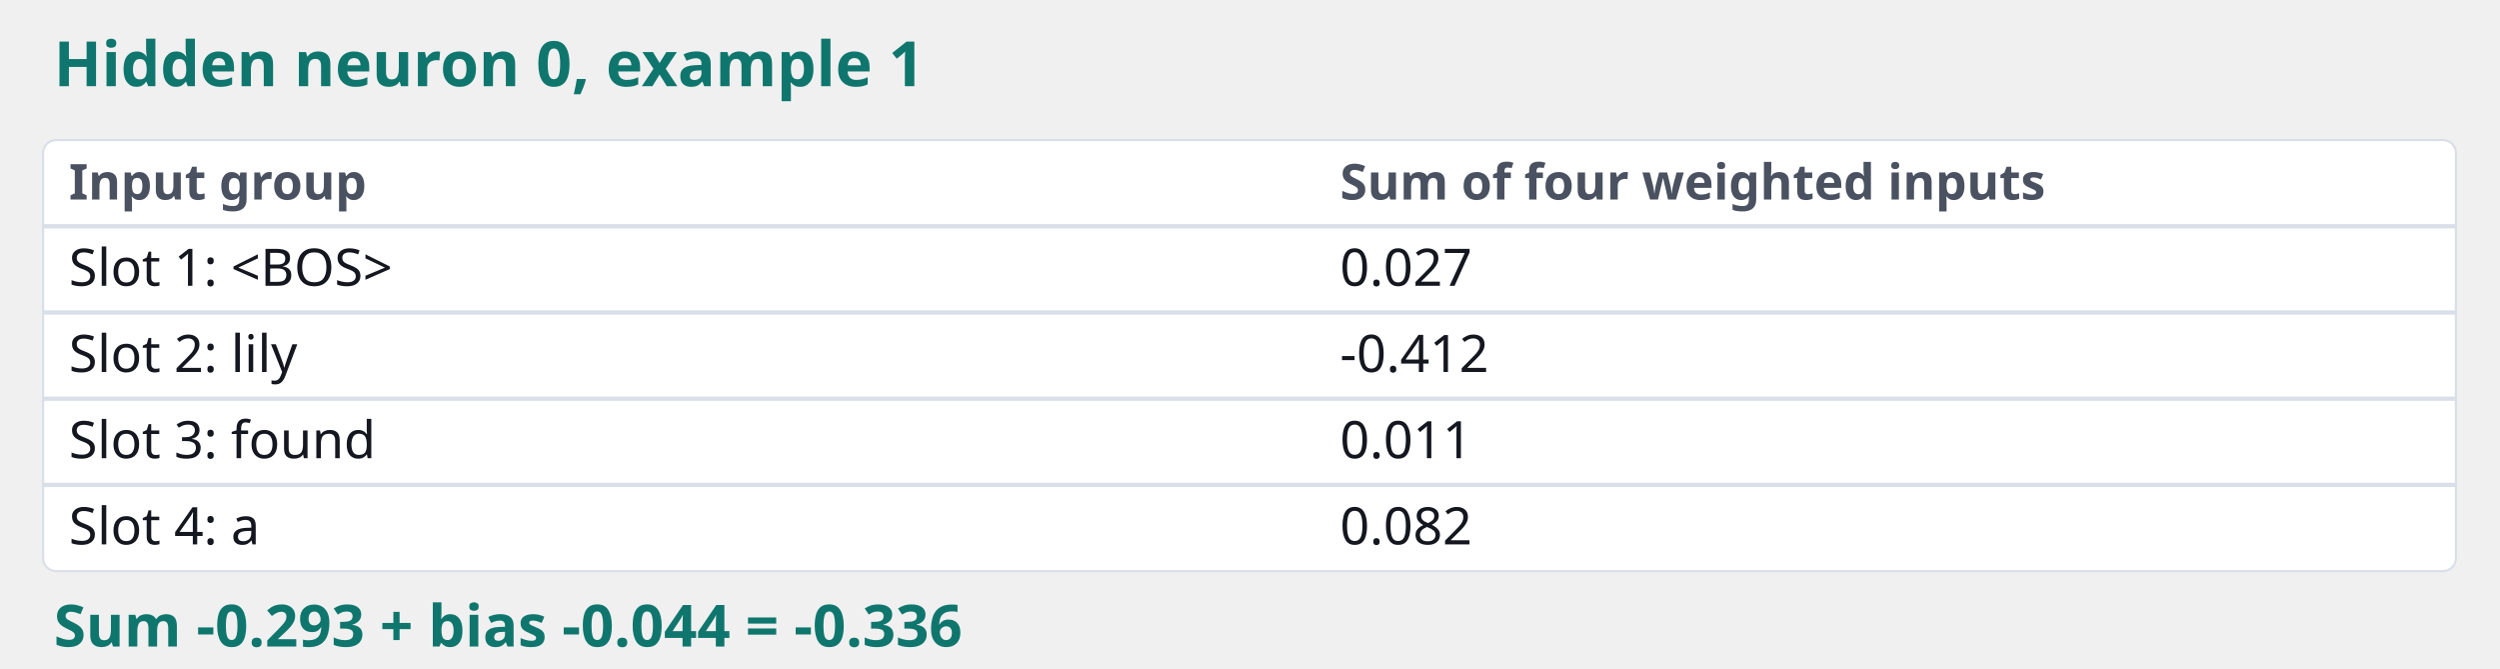
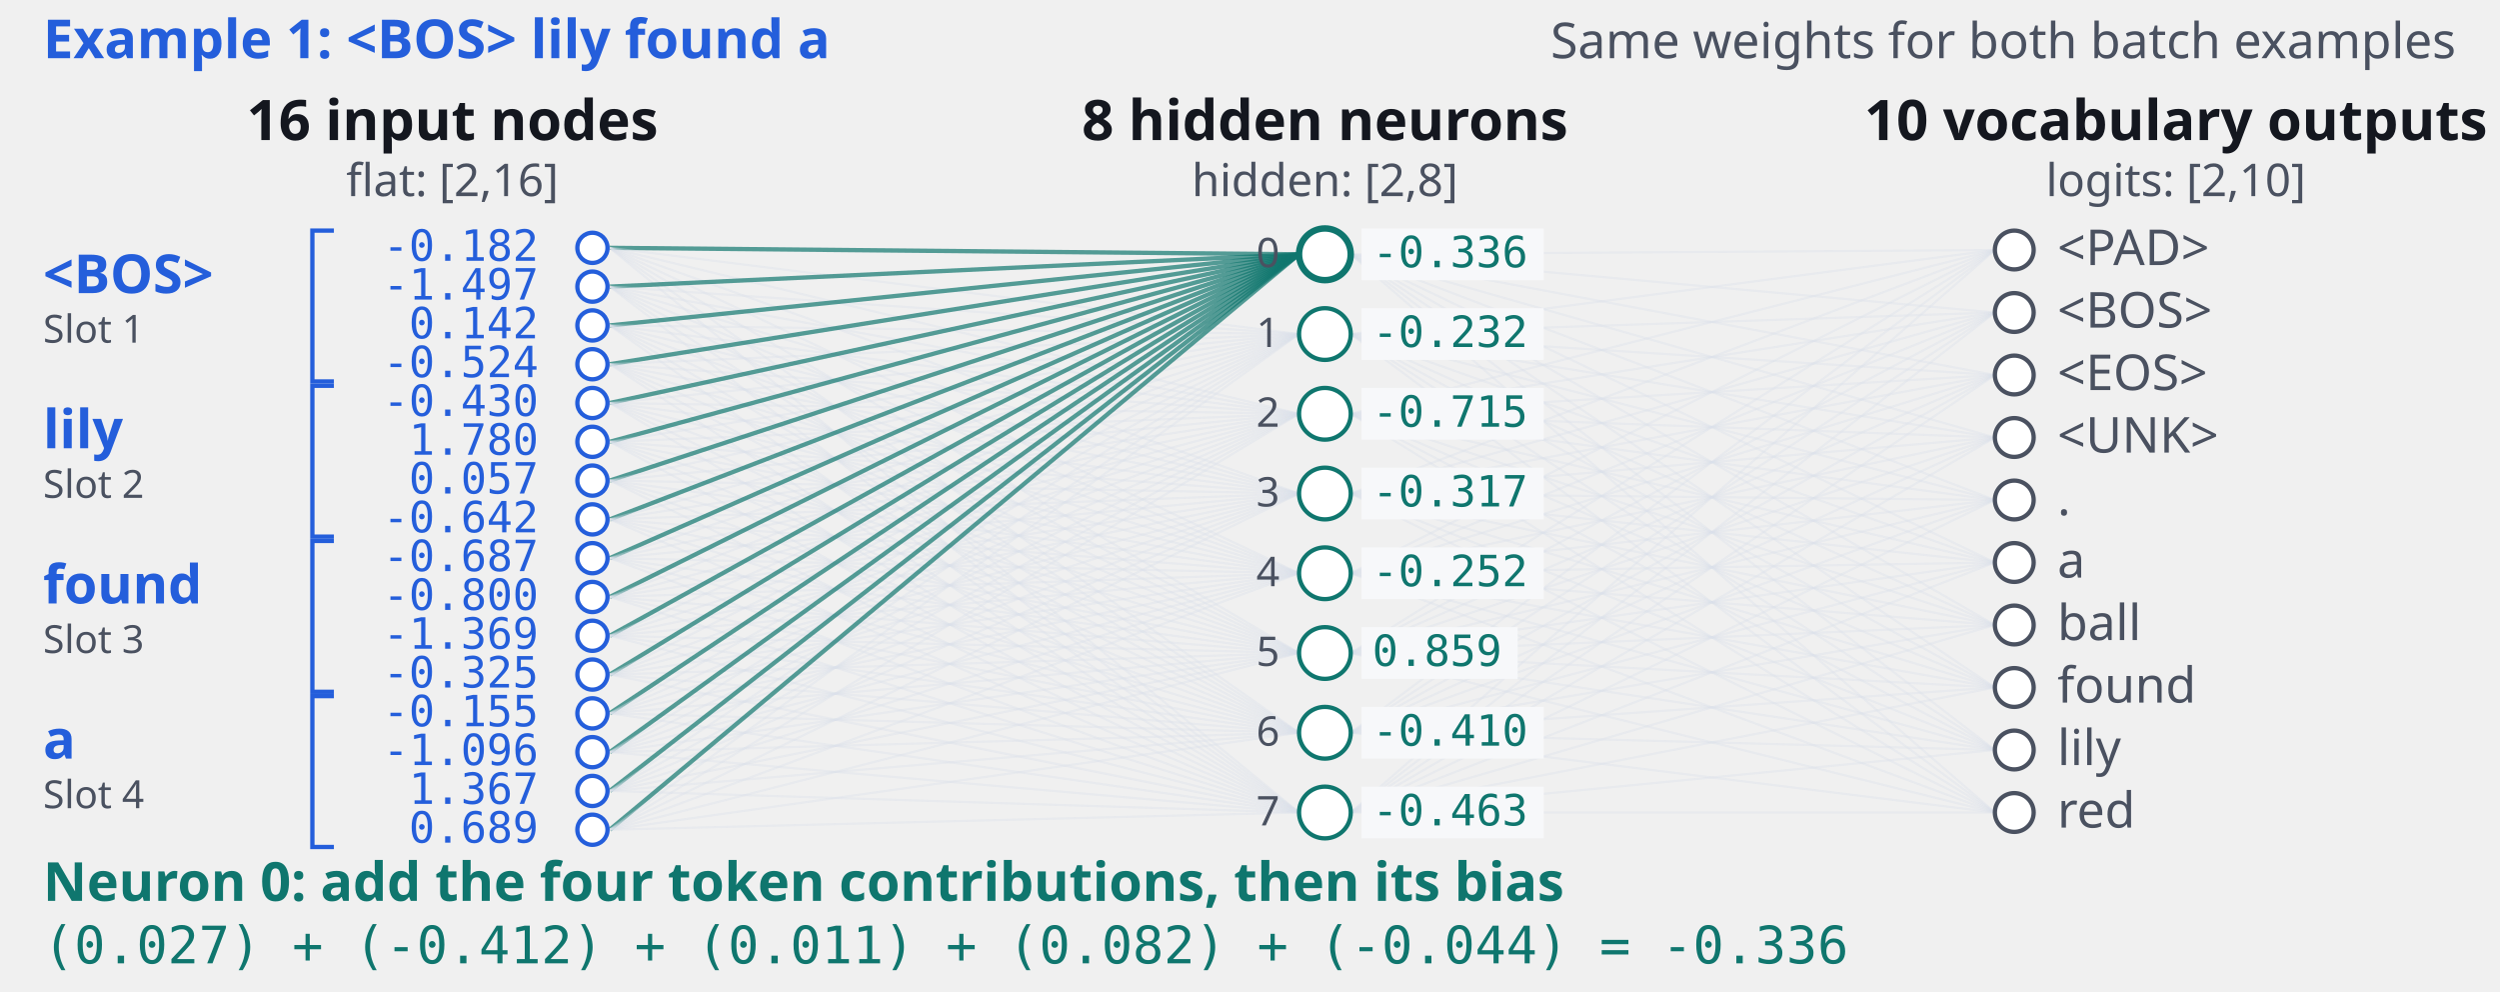
- <svg xmlns="http://www.w3.org/2000/svg" viewBox="0 0 1160 310" role="img" aria-label="One hidden neuron combines all sixteen inputs" style="font-family:Avenir Next,Segoe UI,sans-serif;background:#F7F8FA">
-   <text x="25" y="40" fill="#0F766E" font-size="29" font-weight="600" text-anchor="start">Hidden neuron 0, example 1</text>
-   <rect x="20" y="65" width="1120" height="200" rx="6" fill="#fff" stroke="#D9DFE9" />
-   <text x="32" y="92.6" fill="#4A5160" font-size="23" font-weight="600" text-anchor="start">Input group</text>
-   <text x="622" y="92.6" fill="#4A5160" font-size="23" font-weight="600" text-anchor="start">Sum of four weighted inputs</text>
-   <path d="M20 105 L1140 105" fill="none" stroke="#D9DFE9" stroke-width="2" />
-   <text x="32" y="132.6" fill="#14171F" font-size="24" font-weight="500" text-anchor="start">Slot 1: &lt;BOS&gt;</text>
-   <text x="622" y="132.6" fill="#14171F" font-size="24" font-weight="500" text-anchor="start">0.027</text>
-   <path d="M20 145 L1140 145" fill="none" stroke="#D9DFE9" stroke-width="2" />
-   <text x="32" y="172.6" fill="#14171F" font-size="24" font-weight="500" text-anchor="start">Slot 2: lily</text>
-   <text x="622" y="172.6" fill="#14171F" font-size="24" font-weight="500" text-anchor="start">-0.412</text>
-   <path d="M20 185 L1140 185" fill="none" stroke="#D9DFE9" stroke-width="2" />
-   <text x="32" y="212.6" fill="#14171F" font-size="24" font-weight="500" text-anchor="start">Slot 3: found</text>
-   <text x="622" y="212.6" fill="#14171F" font-size="24" font-weight="500" text-anchor="start">0.011</text>
-   <path d="M20 225 L1140 225" fill="none" stroke="#D9DFE9" stroke-width="2" />
-   <text x="32" y="252.6" fill="#14171F" font-size="24" font-weight="500" text-anchor="start">Slot 4: a</text>
-   <text x="622" y="252.6" fill="#14171F" font-size="24" font-weight="500" text-anchor="start">0.082</text>
-   <text x="25" y="300" fill="#0F766E" font-size="27" font-weight="600" text-anchor="start">Sum -0.293 + bias -0.044 = -0.336</text>
+ <svg xmlns="http://www.w3.org/2000/svg" viewBox="0 0 1160 460" role="img" data-mlp-network="hidden-affine" data-example="1" aria-label="One hidden neuron combines all sixteen inputs" style="font-family:Avenir Next,Segoe UI,sans-serif;background:#F7F8FA">
+   <text x="20" y="27" fill="#245EDB" font-size="25" font-weight="600" text-anchor="start">Example 1: &lt;BOS&gt; lily found a</text>
+   <text x="1140" y="27" fill="#4A5160" font-size="23" font-weight="500" text-anchor="end">Same weights for both batch examples</text>
+   <text x="210" y="65" fill="#14171F" font-size="26" font-weight="600" text-anchor="middle">16 input nodes</text>
+   <text x="210" y="91" fill="#4A5160" font-size="21" font-weight="500" text-anchor="middle">flat: [2,16]</text>
+   <text x="615" y="65" fill="#14171F" font-size="26" font-weight="600" text-anchor="middle">8 hidden neurons</text>
+   <text x="615" y="91" fill="#4A5160" font-size="21" font-weight="500" text-anchor="middle">hidden: [2,8]</text>
+   <text x="1010" y="65" fill="#14171F" font-size="26" font-weight="600" text-anchor="middle">10 vocabulary outputs</text>
+   <text x="1010" y="91" fill="#4A5160" font-size="21" font-weight="500" text-anchor="middle">logits: [2,10]</text>
+   <line class="network-edge" data-matrix="W1" data-input="0" data-hidden="0" x1="283" y1="115" x2="603" y2="118" stroke="#0F766E" stroke-width="2" opacity="0.7" />
+   <line class="network-edge" data-matrix="W1" data-input="0" data-hidden="1" x1="283" y1="115" x2="603" y2="155" stroke="#D9DFE9" stroke-width="1" opacity="0.38" />
+   <line class="network-edge" data-matrix="W1" data-input="0" data-hidden="2" x1="283" y1="115" x2="603" y2="192" stroke="#D9DFE9" stroke-width="1" opacity="0.38" />
+   <line class="network-edge" data-matrix="W1" data-input="0" data-hidden="3" x1="283" y1="115" x2="603" y2="229" stroke="#D9DFE9" stroke-width="1" opacity="0.38" />
+   <line class="network-edge" data-matrix="W1" data-input="0" data-hidden="4" x1="283" y1="115" x2="603" y2="266" stroke="#D9DFE9" stroke-width="1" opacity="0.38" />
+   <line class="network-edge" data-matrix="W1" data-input="0" data-hidden="5" x1="283" y1="115" x2="603" y2="303" stroke="#D9DFE9" stroke-width="1" opacity="0.38" />
+   <line class="network-edge" data-matrix="W1" data-input="0" data-hidden="6" x1="283" y1="115" x2="603" y2="340" stroke="#D9DFE9" stroke-width="1" opacity="0.38" />
+   <line class="network-edge" data-matrix="W1" data-input="0" data-hidden="7" x1="283" y1="115" x2="603" y2="377" stroke="#D9DFE9" stroke-width="1" opacity="0.38" />
+   <line class="network-edge" data-matrix="W1" data-input="1" data-hidden="0" x1="283" y1="133" x2="603" y2="118" stroke="#0F766E" stroke-width="2" opacity="0.7" />
+   <line class="network-edge" data-matrix="W1" data-input="1" data-hidden="1" x1="283" y1="133" x2="603" y2="155" stroke="#D9DFE9" stroke-width="1" opacity="0.38" />
+   <line class="network-edge" data-matrix="W1" data-input="1" data-hidden="2" x1="283" y1="133" x2="603" y2="192" stroke="#D9DFE9" stroke-width="1" opacity="0.38" />
+   <line class="network-edge" data-matrix="W1" data-input="1" data-hidden="3" x1="283" y1="133" x2="603" y2="229" stroke="#D9DFE9" stroke-width="1" opacity="0.38" />
+   <line class="network-edge" data-matrix="W1" data-input="1" data-hidden="4" x1="283" y1="133" x2="603" y2="266" stroke="#D9DFE9" stroke-width="1" opacity="0.38" />
+   <line class="network-edge" data-matrix="W1" data-input="1" data-hidden="5" x1="283" y1="133" x2="603" y2="303" stroke="#D9DFE9" stroke-width="1" opacity="0.38" />
+   <line class="network-edge" data-matrix="W1" data-input="1" data-hidden="6" x1="283" y1="133" x2="603" y2="340" stroke="#D9DFE9" stroke-width="1" opacity="0.38" />
+   <line class="network-edge" data-matrix="W1" data-input="1" data-hidden="7" x1="283" y1="133" x2="603" y2="377" stroke="#D9DFE9" stroke-width="1" opacity="0.38" />
+   <line class="network-edge" data-matrix="W1" data-input="2" data-hidden="0" x1="283" y1="151" x2="603" y2="118" stroke="#0F766E" stroke-width="2" opacity="0.7" />
+   <line class="network-edge" data-matrix="W1" data-input="2" data-hidden="1" x1="283" y1="151" x2="603" y2="155" stroke="#D9DFE9" stroke-width="1" opacity="0.38" />
+   <line class="network-edge" data-matrix="W1" data-input="2" data-hidden="2" x1="283" y1="151" x2="603" y2="192" stroke="#D9DFE9" stroke-width="1" opacity="0.38" />
+   <line class="network-edge" data-matrix="W1" data-input="2" data-hidden="3" x1="283" y1="151" x2="603" y2="229" stroke="#D9DFE9" stroke-width="1" opacity="0.38" />
+   <line class="network-edge" data-matrix="W1" data-input="2" data-hidden="4" x1="283" y1="151" x2="603" y2="266" stroke="#D9DFE9" stroke-width="1" opacity="0.38" />
+   <line class="network-edge" data-matrix="W1" data-input="2" data-hidden="5" x1="283" y1="151" x2="603" y2="303" stroke="#D9DFE9" stroke-width="1" opacity="0.38" />
+   <line class="network-edge" data-matrix="W1" data-input="2" data-hidden="6" x1="283" y1="151" x2="603" y2="340" stroke="#D9DFE9" stroke-width="1" opacity="0.38" />
+   <line class="network-edge" data-matrix="W1" data-input="2" data-hidden="7" x1="283" y1="151" x2="603" y2="377" stroke="#D9DFE9" stroke-width="1" opacity="0.38" />
+   <line class="network-edge" data-matrix="W1" data-input="3" data-hidden="0" x1="283" y1="169" x2="603" y2="118" stroke="#0F766E" stroke-width="2" opacity="0.7" />
+   <line class="network-edge" data-matrix="W1" data-input="3" data-hidden="1" x1="283" y1="169" x2="603" y2="155" stroke="#D9DFE9" stroke-width="1" opacity="0.38" />
+   <line class="network-edge" data-matrix="W1" data-input="3" data-hidden="2" x1="283" y1="169" x2="603" y2="192" stroke="#D9DFE9" stroke-width="1" opacity="0.38" />
+   <line class="network-edge" data-matrix="W1" data-input="3" data-hidden="3" x1="283" y1="169" x2="603" y2="229" stroke="#D9DFE9" stroke-width="1" opacity="0.38" />
+   <line class="network-edge" data-matrix="W1" data-input="3" data-hidden="4" x1="283" y1="169" x2="603" y2="266" stroke="#D9DFE9" stroke-width="1" opacity="0.38" />
+   <line class="network-edge" data-matrix="W1" data-input="3" data-hidden="5" x1="283" y1="169" x2="603" y2="303" stroke="#D9DFE9" stroke-width="1" opacity="0.38" />
+   <line class="network-edge" data-matrix="W1" data-input="3" data-hidden="6" x1="283" y1="169" x2="603" y2="340" stroke="#D9DFE9" stroke-width="1" opacity="0.38" />
+   <line class="network-edge" data-matrix="W1" data-input="3" data-hidden="7" x1="283" y1="169" x2="603" y2="377" stroke="#D9DFE9" stroke-width="1" opacity="0.38" />
+   <line class="network-edge" data-matrix="W1" data-input="4" data-hidden="0" x1="283" y1="187" x2="603" y2="118" stroke="#0F766E" stroke-width="2" opacity="0.7" />
+   <line class="network-edge" data-matrix="W1" data-input="4" data-hidden="1" x1="283" y1="187" x2="603" y2="155" stroke="#D9DFE9" stroke-width="1" opacity="0.38" />
+   <line class="network-edge" data-matrix="W1" data-input="4" data-hidden="2" x1="283" y1="187" x2="603" y2="192" stroke="#D9DFE9" stroke-width="1" opacity="0.38" />
+   <line class="network-edge" data-matrix="W1" data-input="4" data-hidden="3" x1="283" y1="187" x2="603" y2="229" stroke="#D9DFE9" stroke-width="1" opacity="0.38" />
+   <line class="network-edge" data-matrix="W1" data-input="4" data-hidden="4" x1="283" y1="187" x2="603" y2="266" stroke="#D9DFE9" stroke-width="1" opacity="0.38" />
+   <line class="network-edge" data-matrix="W1" data-input="4" data-hidden="5" x1="283" y1="187" x2="603" y2="303" stroke="#D9DFE9" stroke-width="1" opacity="0.38" />
+   <line class="network-edge" data-matrix="W1" data-input="4" data-hidden="6" x1="283" y1="187" x2="603" y2="340" stroke="#D9DFE9" stroke-width="1" opacity="0.38" />
+   <line class="network-edge" data-matrix="W1" data-input="4" data-hidden="7" x1="283" y1="187" x2="603" y2="377" stroke="#D9DFE9" stroke-width="1" opacity="0.38" />
+   <line class="network-edge" data-matrix="W1" data-input="5" data-hidden="0" x1="283" y1="205" x2="603" y2="118" stroke="#0F766E" stroke-width="2" opacity="0.7" />
+   <line class="network-edge" data-matrix="W1" data-input="5" data-hidden="1" x1="283" y1="205" x2="603" y2="155" stroke="#D9DFE9" stroke-width="1" opacity="0.38" />
+   <line class="network-edge" data-matrix="W1" data-input="5" data-hidden="2" x1="283" y1="205" x2="603" y2="192" stroke="#D9DFE9" stroke-width="1" opacity="0.38" />
+   <line class="network-edge" data-matrix="W1" data-input="5" data-hidden="3" x1="283" y1="205" x2="603" y2="229" stroke="#D9DFE9" stroke-width="1" opacity="0.38" />
+   <line class="network-edge" data-matrix="W1" data-input="5" data-hidden="4" x1="283" y1="205" x2="603" y2="266" stroke="#D9DFE9" stroke-width="1" opacity="0.38" />
+   <line class="network-edge" data-matrix="W1" data-input="5" data-hidden="5" x1="283" y1="205" x2="603" y2="303" stroke="#D9DFE9" stroke-width="1" opacity="0.38" />
+   <line class="network-edge" data-matrix="W1" data-input="5" data-hidden="6" x1="283" y1="205" x2="603" y2="340" stroke="#D9DFE9" stroke-width="1" opacity="0.38" />
+   <line class="network-edge" data-matrix="W1" data-input="5" data-hidden="7" x1="283" y1="205" x2="603" y2="377" stroke="#D9DFE9" stroke-width="1" opacity="0.38" />
+   <line class="network-edge" data-matrix="W1" data-input="6" data-hidden="0" x1="283" y1="223" x2="603" y2="118" stroke="#0F766E" stroke-width="2" opacity="0.7" />
+   <line class="network-edge" data-matrix="W1" data-input="6" data-hidden="1" x1="283" y1="223" x2="603" y2="155" stroke="#D9DFE9" stroke-width="1" opacity="0.38" />
+   <line class="network-edge" data-matrix="W1" data-input="6" data-hidden="2" x1="283" y1="223" x2="603" y2="192" stroke="#D9DFE9" stroke-width="1" opacity="0.38" />
+   <line class="network-edge" data-matrix="W1" data-input="6" data-hidden="3" x1="283" y1="223" x2="603" y2="229" stroke="#D9DFE9" stroke-width="1" opacity="0.38" />
+   <line class="network-edge" data-matrix="W1" data-input="6" data-hidden="4" x1="283" y1="223" x2="603" y2="266" stroke="#D9DFE9" stroke-width="1" opacity="0.38" />
+   <line class="network-edge" data-matrix="W1" data-input="6" data-hidden="5" x1="283" y1="223" x2="603" y2="303" stroke="#D9DFE9" stroke-width="1" opacity="0.38" />
+   <line class="network-edge" data-matrix="W1" data-input="6" data-hidden="6" x1="283" y1="223" x2="603" y2="340" stroke="#D9DFE9" stroke-width="1" opacity="0.38" />
+   <line class="network-edge" data-matrix="W1" data-input="6" data-hidden="7" x1="283" y1="223" x2="603" y2="377" stroke="#D9DFE9" stroke-width="1" opacity="0.38" />
+   <line class="network-edge" data-matrix="W1" data-input="7" data-hidden="0" x1="283" y1="241" x2="603" y2="118" stroke="#0F766E" stroke-width="2" opacity="0.7" />
+   <line class="network-edge" data-matrix="W1" data-input="7" data-hidden="1" x1="283" y1="241" x2="603" y2="155" stroke="#D9DFE9" stroke-width="1" opacity="0.38" />
+   <line class="network-edge" data-matrix="W1" data-input="7" data-hidden="2" x1="283" y1="241" x2="603" y2="192" stroke="#D9DFE9" stroke-width="1" opacity="0.38" />
+   <line class="network-edge" data-matrix="W1" data-input="7" data-hidden="3" x1="283" y1="241" x2="603" y2="229" stroke="#D9DFE9" stroke-width="1" opacity="0.38" />
+   <line class="network-edge" data-matrix="W1" data-input="7" data-hidden="4" x1="283" y1="241" x2="603" y2="266" stroke="#D9DFE9" stroke-width="1" opacity="0.38" />
+   <line class="network-edge" data-matrix="W1" data-input="7" data-hidden="5" x1="283" y1="241" x2="603" y2="303" stroke="#D9DFE9" stroke-width="1" opacity="0.38" />
+   <line class="network-edge" data-matrix="W1" data-input="7" data-hidden="6" x1="283" y1="241" x2="603" y2="340" stroke="#D9DFE9" stroke-width="1" opacity="0.38" />
+   <line class="network-edge" data-matrix="W1" data-input="7" data-hidden="7" x1="283" y1="241" x2="603" y2="377" stroke="#D9DFE9" stroke-width="1" opacity="0.38" />
+   <line class="network-edge" data-matrix="W1" data-input="8" data-hidden="0" x1="283" y1="259" x2="603" y2="118" stroke="#0F766E" stroke-width="2" opacity="0.7" />
+   <line class="network-edge" data-matrix="W1" data-input="8" data-hidden="1" x1="283" y1="259" x2="603" y2="155" stroke="#D9DFE9" stroke-width="1" opacity="0.38" />
+   <line class="network-edge" data-matrix="W1" data-input="8" data-hidden="2" x1="283" y1="259" x2="603" y2="192" stroke="#D9DFE9" stroke-width="1" opacity="0.38" />
+   <line class="network-edge" data-matrix="W1" data-input="8" data-hidden="3" x1="283" y1="259" x2="603" y2="229" stroke="#D9DFE9" stroke-width="1" opacity="0.38" />
+   <line class="network-edge" data-matrix="W1" data-input="8" data-hidden="4" x1="283" y1="259" x2="603" y2="266" stroke="#D9DFE9" stroke-width="1" opacity="0.38" />
+   <line class="network-edge" data-matrix="W1" data-input="8" data-hidden="5" x1="283" y1="259" x2="603" y2="303" stroke="#D9DFE9" stroke-width="1" opacity="0.38" />
+   <line class="network-edge" data-matrix="W1" data-input="8" data-hidden="6" x1="283" y1="259" x2="603" y2="340" stroke="#D9DFE9" stroke-width="1" opacity="0.38" />
+   <line class="network-edge" data-matrix="W1" data-input="8" data-hidden="7" x1="283" y1="259" x2="603" y2="377" stroke="#D9DFE9" stroke-width="1" opacity="0.38" />
+   <line class="network-edge" data-matrix="W1" data-input="9" data-hidden="0" x1="283" y1="277" x2="603" y2="118" stroke="#0F766E" stroke-width="2" opacity="0.7" />
+   <line class="network-edge" data-matrix="W1" data-input="9" data-hidden="1" x1="283" y1="277" x2="603" y2="155" stroke="#D9DFE9" stroke-width="1" opacity="0.38" />
+   <line class="network-edge" data-matrix="W1" data-input="9" data-hidden="2" x1="283" y1="277" x2="603" y2="192" stroke="#D9DFE9" stroke-width="1" opacity="0.38" />
+   <line class="network-edge" data-matrix="W1" data-input="9" data-hidden="3" x1="283" y1="277" x2="603" y2="229" stroke="#D9DFE9" stroke-width="1" opacity="0.38" />
+   <line class="network-edge" data-matrix="W1" data-input="9" data-hidden="4" x1="283" y1="277" x2="603" y2="266" stroke="#D9DFE9" stroke-width="1" opacity="0.38" />
+   <line class="network-edge" data-matrix="W1" data-input="9" data-hidden="5" x1="283" y1="277" x2="603" y2="303" stroke="#D9DFE9" stroke-width="1" opacity="0.38" />
+   <line class="network-edge" data-matrix="W1" data-input="9" data-hidden="6" x1="283" y1="277" x2="603" y2="340" stroke="#D9DFE9" stroke-width="1" opacity="0.38" />
+   <line class="network-edge" data-matrix="W1" data-input="9" data-hidden="7" x1="283" y1="277" x2="603" y2="377" stroke="#D9DFE9" stroke-width="1" opacity="0.38" />
+   <line class="network-edge" data-matrix="W1" data-input="10" data-hidden="0" x1="283" y1="295" x2="603" y2="118" stroke="#0F766E" stroke-width="2" opacity="0.7" />
+   <line class="network-edge" data-matrix="W1" data-input="10" data-hidden="1" x1="283" y1="295" x2="603" y2="155" stroke="#D9DFE9" stroke-width="1" opacity="0.38" />
+   <line class="network-edge" data-matrix="W1" data-input="10" data-hidden="2" x1="283" y1="295" x2="603" y2="192" stroke="#D9DFE9" stroke-width="1" opacity="0.38" />
+   <line class="network-edge" data-matrix="W1" data-input="10" data-hidden="3" x1="283" y1="295" x2="603" y2="229" stroke="#D9DFE9" stroke-width="1" opacity="0.38" />
+   <line class="network-edge" data-matrix="W1" data-input="10" data-hidden="4" x1="283" y1="295" x2="603" y2="266" stroke="#D9DFE9" stroke-width="1" opacity="0.38" />
+   <line class="network-edge" data-matrix="W1" data-input="10" data-hidden="5" x1="283" y1="295" x2="603" y2="303" stroke="#D9DFE9" stroke-width="1" opacity="0.38" />
+   <line class="network-edge" data-matrix="W1" data-input="10" data-hidden="6" x1="283" y1="295" x2="603" y2="340" stroke="#D9DFE9" stroke-width="1" opacity="0.38" />
+   <line class="network-edge" data-matrix="W1" data-input="10" data-hidden="7" x1="283" y1="295" x2="603" y2="377" stroke="#D9DFE9" stroke-width="1" opacity="0.38" />
+   <line class="network-edge" data-matrix="W1" data-input="11" data-hidden="0" x1="283" y1="313" x2="603" y2="118" stroke="#0F766E" stroke-width="2" opacity="0.7" />
+   <line class="network-edge" data-matrix="W1" data-input="11" data-hidden="1" x1="283" y1="313" x2="603" y2="155" stroke="#D9DFE9" stroke-width="1" opacity="0.38" />
+   <line class="network-edge" data-matrix="W1" data-input="11" data-hidden="2" x1="283" y1="313" x2="603" y2="192" stroke="#D9DFE9" stroke-width="1" opacity="0.38" />
+   <line class="network-edge" data-matrix="W1" data-input="11" data-hidden="3" x1="283" y1="313" x2="603" y2="229" stroke="#D9DFE9" stroke-width="1" opacity="0.38" />
+   <line class="network-edge" data-matrix="W1" data-input="11" data-hidden="4" x1="283" y1="313" x2="603" y2="266" stroke="#D9DFE9" stroke-width="1" opacity="0.38" />
+   <line class="network-edge" data-matrix="W1" data-input="11" data-hidden="5" x1="283" y1="313" x2="603" y2="303" stroke="#D9DFE9" stroke-width="1" opacity="0.38" />
+   <line class="network-edge" data-matrix="W1" data-input="11" data-hidden="6" x1="283" y1="313" x2="603" y2="340" stroke="#D9DFE9" stroke-width="1" opacity="0.38" />
+   <line class="network-edge" data-matrix="W1" data-input="11" data-hidden="7" x1="283" y1="313" x2="603" y2="377" stroke="#D9DFE9" stroke-width="1" opacity="0.38" />
+   <line class="network-edge" data-matrix="W1" data-input="12" data-hidden="0" x1="283" y1="331" x2="603" y2="118" stroke="#0F766E" stroke-width="2" opacity="0.7" />
+   <line class="network-edge" data-matrix="W1" data-input="12" data-hidden="1" x1="283" y1="331" x2="603" y2="155" stroke="#D9DFE9" stroke-width="1" opacity="0.38" />
+   <line class="network-edge" data-matrix="W1" data-input="12" data-hidden="2" x1="283" y1="331" x2="603" y2="192" stroke="#D9DFE9" stroke-width="1" opacity="0.38" />
+   <line class="network-edge" data-matrix="W1" data-input="12" data-hidden="3" x1="283" y1="331" x2="603" y2="229" stroke="#D9DFE9" stroke-width="1" opacity="0.38" />
+   <line class="network-edge" data-matrix="W1" data-input="12" data-hidden="4" x1="283" y1="331" x2="603" y2="266" stroke="#D9DFE9" stroke-width="1" opacity="0.38" />
+   <line class="network-edge" data-matrix="W1" data-input="12" data-hidden="5" x1="283" y1="331" x2="603" y2="303" stroke="#D9DFE9" stroke-width="1" opacity="0.38" />
+   <line class="network-edge" data-matrix="W1" data-input="12" data-hidden="6" x1="283" y1="331" x2="603" y2="340" stroke="#D9DFE9" stroke-width="1" opacity="0.38" />
+   <line class="network-edge" data-matrix="W1" data-input="12" data-hidden="7" x1="283" y1="331" x2="603" y2="377" stroke="#D9DFE9" stroke-width="1" opacity="0.38" />
+   <line class="network-edge" data-matrix="W1" data-input="13" data-hidden="0" x1="283" y1="349" x2="603" y2="118" stroke="#0F766E" stroke-width="2" opacity="0.7" />
+   <line class="network-edge" data-matrix="W1" data-input="13" data-hidden="1" x1="283" y1="349" x2="603" y2="155" stroke="#D9DFE9" stroke-width="1" opacity="0.38" />
+   <line class="network-edge" data-matrix="W1" data-input="13" data-hidden="2" x1="283" y1="349" x2="603" y2="192" stroke="#D9DFE9" stroke-width="1" opacity="0.38" />
+   <line class="network-edge" data-matrix="W1" data-input="13" data-hidden="3" x1="283" y1="349" x2="603" y2="229" stroke="#D9DFE9" stroke-width="1" opacity="0.38" />
+   <line class="network-edge" data-matrix="W1" data-input="13" data-hidden="4" x1="283" y1="349" x2="603" y2="266" stroke="#D9DFE9" stroke-width="1" opacity="0.38" />
+   <line class="network-edge" data-matrix="W1" data-input="13" data-hidden="5" x1="283" y1="349" x2="603" y2="303" stroke="#D9DFE9" stroke-width="1" opacity="0.38" />
+   <line class="network-edge" data-matrix="W1" data-input="13" data-hidden="6" x1="283" y1="349" x2="603" y2="340" stroke="#D9DFE9" stroke-width="1" opacity="0.38" />
+   <line class="network-edge" data-matrix="W1" data-input="13" data-hidden="7" x1="283" y1="349" x2="603" y2="377" stroke="#D9DFE9" stroke-width="1" opacity="0.38" />
+   <line class="network-edge" data-matrix="W1" data-input="14" data-hidden="0" x1="283" y1="367" x2="603" y2="118" stroke="#0F766E" stroke-width="2" opacity="0.7" />
+   <line class="network-edge" data-matrix="W1" data-input="14" data-hidden="1" x1="283" y1="367" x2="603" y2="155" stroke="#D9DFE9" stroke-width="1" opacity="0.38" />
+   <line class="network-edge" data-matrix="W1" data-input="14" data-hidden="2" x1="283" y1="367" x2="603" y2="192" stroke="#D9DFE9" stroke-width="1" opacity="0.38" />
+   <line class="network-edge" data-matrix="W1" data-input="14" data-hidden="3" x1="283" y1="367" x2="603" y2="229" stroke="#D9DFE9" stroke-width="1" opacity="0.38" />
+   <line class="network-edge" data-matrix="W1" data-input="14" data-hidden="4" x1="283" y1="367" x2="603" y2="266" stroke="#D9DFE9" stroke-width="1" opacity="0.38" />
+   <line class="network-edge" data-matrix="W1" data-input="14" data-hidden="5" x1="283" y1="367" x2="603" y2="303" stroke="#D9DFE9" stroke-width="1" opacity="0.38" />
+   <line class="network-edge" data-matrix="W1" data-input="14" data-hidden="6" x1="283" y1="367" x2="603" y2="340" stroke="#D9DFE9" stroke-width="1" opacity="0.38" />
+   <line class="network-edge" data-matrix="W1" data-input="14" data-hidden="7" x1="283" y1="367" x2="603" y2="377" stroke="#D9DFE9" stroke-width="1" opacity="0.38" />
+   <line class="network-edge" data-matrix="W1" data-input="15" data-hidden="0" x1="283" y1="385" x2="603" y2="118" stroke="#0F766E" stroke-width="2" opacity="0.7" />
+   <line class="network-edge" data-matrix="W1" data-input="15" data-hidden="1" x1="283" y1="385" x2="603" y2="155" stroke="#D9DFE9" stroke-width="1" opacity="0.38" />
+   <line class="network-edge" data-matrix="W1" data-input="15" data-hidden="2" x1="283" y1="385" x2="603" y2="192" stroke="#D9DFE9" stroke-width="1" opacity="0.38" />
+   <line class="network-edge" data-matrix="W1" data-input="15" data-hidden="3" x1="283" y1="385" x2="603" y2="229" stroke="#D9DFE9" stroke-width="1" opacity="0.38" />
+   <line class="network-edge" data-matrix="W1" data-input="15" data-hidden="4" x1="283" y1="385" x2="603" y2="266" stroke="#D9DFE9" stroke-width="1" opacity="0.38" />
+   <line class="network-edge" data-matrix="W1" data-input="15" data-hidden="5" x1="283" y1="385" x2="603" y2="303" stroke="#D9DFE9" stroke-width="1" opacity="0.38" />
+   <line class="network-edge" data-matrix="W1" data-input="15" data-hidden="6" x1="283" y1="385" x2="603" y2="340" stroke="#D9DFE9" stroke-width="1" opacity="0.38" />
+   <line class="network-edge" data-matrix="W1" data-input="15" data-hidden="7" x1="283" y1="385" x2="603" y2="377" stroke="#D9DFE9" stroke-width="1" opacity="0.38" />
+   <line class="network-edge" data-matrix="W2" data-hidden="0" data-output="0" x1="627" y1="118" x2="926" y2="116" stroke="#D9DFE9" stroke-width="1" opacity="0.38" />
+   <line class="network-edge" data-matrix="W2" data-hidden="0" data-output="1" x1="627" y1="118" x2="926" y2="145" stroke="#D9DFE9" stroke-width="1" opacity="0.38" />
+   <line class="network-edge" data-matrix="W2" data-hidden="0" data-output="2" x1="627" y1="118" x2="926" y2="174" stroke="#D9DFE9" stroke-width="1" opacity="0.38" />
+   <line class="network-edge" data-matrix="W2" data-hidden="0" data-output="3" x1="627" y1="118" x2="926" y2="203" stroke="#D9DFE9" stroke-width="1" opacity="0.38" />
+   <line class="network-edge" data-matrix="W2" data-hidden="0" data-output="4" x1="627" y1="118" x2="926" y2="232" stroke="#D9DFE9" stroke-width="1" opacity="0.38" />
+   <line class="network-edge" data-matrix="W2" data-hidden="0" data-output="5" x1="627" y1="118" x2="926" y2="261" stroke="#D9DFE9" stroke-width="1" opacity="0.38" />
+   <line class="network-edge" data-matrix="W2" data-hidden="0" data-output="6" x1="627" y1="118" x2="926" y2="290" stroke="#D9DFE9" stroke-width="1" opacity="0.38" />
+   <line class="network-edge" data-matrix="W2" data-hidden="0" data-output="7" x1="627" y1="118" x2="926" y2="319" stroke="#D9DFE9" stroke-width="1" opacity="0.38" />
+   <line class="network-edge" data-matrix="W2" data-hidden="0" data-output="8" x1="627" y1="118" x2="926" y2="348" stroke="#D9DFE9" stroke-width="1" opacity="0.38" />
+   <line class="network-edge" data-matrix="W2" data-hidden="0" data-output="9" x1="627" y1="118" x2="926" y2="377" stroke="#D9DFE9" stroke-width="1" opacity="0.38" />
+   <line class="network-edge" data-matrix="W2" data-hidden="1" data-output="0" x1="627" y1="155" x2="926" y2="116" stroke="#D9DFE9" stroke-width="1" opacity="0.38" />
+   <line class="network-edge" data-matrix="W2" data-hidden="1" data-output="1" x1="627" y1="155" x2="926" y2="145" stroke="#D9DFE9" stroke-width="1" opacity="0.38" />
+   <line class="network-edge" data-matrix="W2" data-hidden="1" data-output="2" x1="627" y1="155" x2="926" y2="174" stroke="#D9DFE9" stroke-width="1" opacity="0.38" />
+   <line class="network-edge" data-matrix="W2" data-hidden="1" data-output="3" x1="627" y1="155" x2="926" y2="203" stroke="#D9DFE9" stroke-width="1" opacity="0.38" />
+   <line class="network-edge" data-matrix="W2" data-hidden="1" data-output="4" x1="627" y1="155" x2="926" y2="232" stroke="#D9DFE9" stroke-width="1" opacity="0.38" />
+   <line class="network-edge" data-matrix="W2" data-hidden="1" data-output="5" x1="627" y1="155" x2="926" y2="261" stroke="#D9DFE9" stroke-width="1" opacity="0.38" />
+   <line class="network-edge" data-matrix="W2" data-hidden="1" data-output="6" x1="627" y1="155" x2="926" y2="290" stroke="#D9DFE9" stroke-width="1" opacity="0.38" />
+   <line class="network-edge" data-matrix="W2" data-hidden="1" data-output="7" x1="627" y1="155" x2="926" y2="319" stroke="#D9DFE9" stroke-width="1" opacity="0.38" />
+   <line class="network-edge" data-matrix="W2" data-hidden="1" data-output="8" x1="627" y1="155" x2="926" y2="348" stroke="#D9DFE9" stroke-width="1" opacity="0.38" />
+   <line class="network-edge" data-matrix="W2" data-hidden="1" data-output="9" x1="627" y1="155" x2="926" y2="377" stroke="#D9DFE9" stroke-width="1" opacity="0.38" />
+   <line class="network-edge" data-matrix="W2" data-hidden="2" data-output="0" x1="627" y1="192" x2="926" y2="116" stroke="#D9DFE9" stroke-width="1" opacity="0.38" />
+   <line class="network-edge" data-matrix="W2" data-hidden="2" data-output="1" x1="627" y1="192" x2="926" y2="145" stroke="#D9DFE9" stroke-width="1" opacity="0.38" />
+   <line class="network-edge" data-matrix="W2" data-hidden="2" data-output="2" x1="627" y1="192" x2="926" y2="174" stroke="#D9DFE9" stroke-width="1" opacity="0.38" />
+   <line class="network-edge" data-matrix="W2" data-hidden="2" data-output="3" x1="627" y1="192" x2="926" y2="203" stroke="#D9DFE9" stroke-width="1" opacity="0.38" />
+   <line class="network-edge" data-matrix="W2" data-hidden="2" data-output="4" x1="627" y1="192" x2="926" y2="232" stroke="#D9DFE9" stroke-width="1" opacity="0.38" />
+   <line class="network-edge" data-matrix="W2" data-hidden="2" data-output="5" x1="627" y1="192" x2="926" y2="261" stroke="#D9DFE9" stroke-width="1" opacity="0.38" />
+   <line class="network-edge" data-matrix="W2" data-hidden="2" data-output="6" x1="627" y1="192" x2="926" y2="290" stroke="#D9DFE9" stroke-width="1" opacity="0.38" />
+   <line class="network-edge" data-matrix="W2" data-hidden="2" data-output="7" x1="627" y1="192" x2="926" y2="319" stroke="#D9DFE9" stroke-width="1" opacity="0.38" />
+   <line class="network-edge" data-matrix="W2" data-hidden="2" data-output="8" x1="627" y1="192" x2="926" y2="348" stroke="#D9DFE9" stroke-width="1" opacity="0.38" />
+   <line class="network-edge" data-matrix="W2" data-hidden="2" data-output="9" x1="627" y1="192" x2="926" y2="377" stroke="#D9DFE9" stroke-width="1" opacity="0.38" />
+   <line class="network-edge" data-matrix="W2" data-hidden="3" data-output="0" x1="627" y1="229" x2="926" y2="116" stroke="#D9DFE9" stroke-width="1" opacity="0.38" />
+   <line class="network-edge" data-matrix="W2" data-hidden="3" data-output="1" x1="627" y1="229" x2="926" y2="145" stroke="#D9DFE9" stroke-width="1" opacity="0.38" />
+   <line class="network-edge" data-matrix="W2" data-hidden="3" data-output="2" x1="627" y1="229" x2="926" y2="174" stroke="#D9DFE9" stroke-width="1" opacity="0.38" />
+   <line class="network-edge" data-matrix="W2" data-hidden="3" data-output="3" x1="627" y1="229" x2="926" y2="203" stroke="#D9DFE9" stroke-width="1" opacity="0.38" />
+   <line class="network-edge" data-matrix="W2" data-hidden="3" data-output="4" x1="627" y1="229" x2="926" y2="232" stroke="#D9DFE9" stroke-width="1" opacity="0.38" />
+   <line class="network-edge" data-matrix="W2" data-hidden="3" data-output="5" x1="627" y1="229" x2="926" y2="261" stroke="#D9DFE9" stroke-width="1" opacity="0.38" />
+   <line class="network-edge" data-matrix="W2" data-hidden="3" data-output="6" x1="627" y1="229" x2="926" y2="290" stroke="#D9DFE9" stroke-width="1" opacity="0.38" />
+   <line class="network-edge" data-matrix="W2" data-hidden="3" data-output="7" x1="627" y1="229" x2="926" y2="319" stroke="#D9DFE9" stroke-width="1" opacity="0.38" />
+   <line class="network-edge" data-matrix="W2" data-hidden="3" data-output="8" x1="627" y1="229" x2="926" y2="348" stroke="#D9DFE9" stroke-width="1" opacity="0.38" />
+   <line class="network-edge" data-matrix="W2" data-hidden="3" data-output="9" x1="627" y1="229" x2="926" y2="377" stroke="#D9DFE9" stroke-width="1" opacity="0.38" />
+   <line class="network-edge" data-matrix="W2" data-hidden="4" data-output="0" x1="627" y1="266" x2="926" y2="116" stroke="#D9DFE9" stroke-width="1" opacity="0.38" />
+   <line class="network-edge" data-matrix="W2" data-hidden="4" data-output="1" x1="627" y1="266" x2="926" y2="145" stroke="#D9DFE9" stroke-width="1" opacity="0.38" />
+   <line class="network-edge" data-matrix="W2" data-hidden="4" data-output="2" x1="627" y1="266" x2="926" y2="174" stroke="#D9DFE9" stroke-width="1" opacity="0.38" />
+   <line class="network-edge" data-matrix="W2" data-hidden="4" data-output="3" x1="627" y1="266" x2="926" y2="203" stroke="#D9DFE9" stroke-width="1" opacity="0.38" />
+   <line class="network-edge" data-matrix="W2" data-hidden="4" data-output="4" x1="627" y1="266" x2="926" y2="232" stroke="#D9DFE9" stroke-width="1" opacity="0.38" />
+   <line class="network-edge" data-matrix="W2" data-hidden="4" data-output="5" x1="627" y1="266" x2="926" y2="261" stroke="#D9DFE9" stroke-width="1" opacity="0.38" />
+   <line class="network-edge" data-matrix="W2" data-hidden="4" data-output="6" x1="627" y1="266" x2="926" y2="290" stroke="#D9DFE9" stroke-width="1" opacity="0.38" />
+   <line class="network-edge" data-matrix="W2" data-hidden="4" data-output="7" x1="627" y1="266" x2="926" y2="319" stroke="#D9DFE9" stroke-width="1" opacity="0.38" />
+   <line class="network-edge" data-matrix="W2" data-hidden="4" data-output="8" x1="627" y1="266" x2="926" y2="348" stroke="#D9DFE9" stroke-width="1" opacity="0.38" />
+   <line class="network-edge" data-matrix="W2" data-hidden="4" data-output="9" x1="627" y1="266" x2="926" y2="377" stroke="#D9DFE9" stroke-width="1" opacity="0.38" />
+   <line class="network-edge" data-matrix="W2" data-hidden="5" data-output="0" x1="627" y1="303" x2="926" y2="116" stroke="#D9DFE9" stroke-width="1" opacity="0.38" />
+   <line class="network-edge" data-matrix="W2" data-hidden="5" data-output="1" x1="627" y1="303" x2="926" y2="145" stroke="#D9DFE9" stroke-width="1" opacity="0.38" />
+   <line class="network-edge" data-matrix="W2" data-hidden="5" data-output="2" x1="627" y1="303" x2="926" y2="174" stroke="#D9DFE9" stroke-width="1" opacity="0.38" />
+   <line class="network-edge" data-matrix="W2" data-hidden="5" data-output="3" x1="627" y1="303" x2="926" y2="203" stroke="#D9DFE9" stroke-width="1" opacity="0.38" />
+   <line class="network-edge" data-matrix="W2" data-hidden="5" data-output="4" x1="627" y1="303" x2="926" y2="232" stroke="#D9DFE9" stroke-width="1" opacity="0.38" />
+   <line class="network-edge" data-matrix="W2" data-hidden="5" data-output="5" x1="627" y1="303" x2="926" y2="261" stroke="#D9DFE9" stroke-width="1" opacity="0.38" />
+   <line class="network-edge" data-matrix="W2" data-hidden="5" data-output="6" x1="627" y1="303" x2="926" y2="290" stroke="#D9DFE9" stroke-width="1" opacity="0.38" />
+   <line class="network-edge" data-matrix="W2" data-hidden="5" data-output="7" x1="627" y1="303" x2="926" y2="319" stroke="#D9DFE9" stroke-width="1" opacity="0.38" />
+   <line class="network-edge" data-matrix="W2" data-hidden="5" data-output="8" x1="627" y1="303" x2="926" y2="348" stroke="#D9DFE9" stroke-width="1" opacity="0.38" />
+   <line class="network-edge" data-matrix="W2" data-hidden="5" data-output="9" x1="627" y1="303" x2="926" y2="377" stroke="#D9DFE9" stroke-width="1" opacity="0.38" />
+   <line class="network-edge" data-matrix="W2" data-hidden="6" data-output="0" x1="627" y1="340" x2="926" y2="116" stroke="#D9DFE9" stroke-width="1" opacity="0.38" />
+   <line class="network-edge" data-matrix="W2" data-hidden="6" data-output="1" x1="627" y1="340" x2="926" y2="145" stroke="#D9DFE9" stroke-width="1" opacity="0.38" />
+   <line class="network-edge" data-matrix="W2" data-hidden="6" data-output="2" x1="627" y1="340" x2="926" y2="174" stroke="#D9DFE9" stroke-width="1" opacity="0.38" />
+   <line class="network-edge" data-matrix="W2" data-hidden="6" data-output="3" x1="627" y1="340" x2="926" y2="203" stroke="#D9DFE9" stroke-width="1" opacity="0.38" />
+   <line class="network-edge" data-matrix="W2" data-hidden="6" data-output="4" x1="627" y1="340" x2="926" y2="232" stroke="#D9DFE9" stroke-width="1" opacity="0.38" />
+   <line class="network-edge" data-matrix="W2" data-hidden="6" data-output="5" x1="627" y1="340" x2="926" y2="261" stroke="#D9DFE9" stroke-width="1" opacity="0.38" />
+   <line class="network-edge" data-matrix="W2" data-hidden="6" data-output="6" x1="627" y1="340" x2="926" y2="290" stroke="#D9DFE9" stroke-width="1" opacity="0.38" />
+   <line class="network-edge" data-matrix="W2" data-hidden="6" data-output="7" x1="627" y1="340" x2="926" y2="319" stroke="#D9DFE9" stroke-width="1" opacity="0.38" />
+   <line class="network-edge" data-matrix="W2" data-hidden="6" data-output="8" x1="627" y1="340" x2="926" y2="348" stroke="#D9DFE9" stroke-width="1" opacity="0.38" />
+   <line class="network-edge" data-matrix="W2" data-hidden="6" data-output="9" x1="627" y1="340" x2="926" y2="377" stroke="#D9DFE9" stroke-width="1" opacity="0.38" />
+   <line class="network-edge" data-matrix="W2" data-hidden="7" data-output="0" x1="627" y1="377" x2="926" y2="116" stroke="#D9DFE9" stroke-width="1" opacity="0.38" />
+   <line class="network-edge" data-matrix="W2" data-hidden="7" data-output="1" x1="627" y1="377" x2="926" y2="145" stroke="#D9DFE9" stroke-width="1" opacity="0.38" />
+   <line class="network-edge" data-matrix="W2" data-hidden="7" data-output="2" x1="627" y1="377" x2="926" y2="174" stroke="#D9DFE9" stroke-width="1" opacity="0.38" />
+   <line class="network-edge" data-matrix="W2" data-hidden="7" data-output="3" x1="627" y1="377" x2="926" y2="203" stroke="#D9DFE9" stroke-width="1" opacity="0.38" />
+   <line class="network-edge" data-matrix="W2" data-hidden="7" data-output="4" x1="627" y1="377" x2="926" y2="232" stroke="#D9DFE9" stroke-width="1" opacity="0.38" />
+   <line class="network-edge" data-matrix="W2" data-hidden="7" data-output="5" x1="627" y1="377" x2="926" y2="261" stroke="#D9DFE9" stroke-width="1" opacity="0.38" />
+   <line class="network-edge" data-matrix="W2" data-hidden="7" data-output="6" x1="627" y1="377" x2="926" y2="290" stroke="#D9DFE9" stroke-width="1" opacity="0.38" />
+   <line class="network-edge" data-matrix="W2" data-hidden="7" data-output="7" x1="627" y1="377" x2="926" y2="319" stroke="#D9DFE9" stroke-width="1" opacity="0.38" />
+   <line class="network-edge" data-matrix="W2" data-hidden="7" data-output="8" x1="627" y1="377" x2="926" y2="348" stroke="#D9DFE9" stroke-width="1" opacity="0.38" />
+   <line class="network-edge" data-matrix="W2" data-hidden="7" data-output="9" x1="627" y1="377" x2="926" y2="377" stroke="#D9DFE9" stroke-width="1" opacity="0.38" />
+   <g class="network-token-group" data-slot="0" data-token="&lt;BOS&gt;">
+     <text x="20" y="136" fill="#245EDB" font-size="25" font-weight="600" text-anchor="start">&lt;BOS&gt;</text>
+     <text x="20" y="159" fill="#4A5160" font-size="18" font-weight="500" text-anchor="start">Slot 1</text>
+     <path d="M155 107 H145 V177 H155" fill="none" stroke="#245EDB" stroke-width="2" />
+     <text x="250" y="121" fill="#245EDB" font-size="20" font-weight="500" text-anchor="end" font-family="ui-monospace,SFMono-Regular,monospace">-0.182</text>
+     <circle class="network-input" data-input="0" data-coordinate="0" data-value="-0.18155430257320404" cx="275" cy="115" r="7" fill="#fff" stroke="#245EDB" stroke-width="2" />
+     <text x="250" y="139" fill="#245EDB" font-size="20" font-weight="500" text-anchor="end" font-family="ui-monospace,SFMono-Regular,monospace">-1.497</text>
+     <circle class="network-input" data-input="1" data-coordinate="1" data-value="-1.4972281455993652" cx="275" cy="133" r="7" fill="#fff" stroke="#245EDB" stroke-width="2" />
+     <text x="250" y="157" fill="#245EDB" font-size="20" font-weight="500" text-anchor="end" font-family="ui-monospace,SFMono-Regular,monospace">0.142</text>
+     <circle class="network-input" data-input="2" data-coordinate="2" data-value="0.14210453629493713" cx="275" cy="151" r="7" fill="#fff" stroke="#245EDB" stroke-width="2" />
+     <text x="250" y="175" fill="#245EDB" font-size="20" font-weight="500" text-anchor="end" font-family="ui-monospace,SFMono-Regular,monospace">-0.524</text>
+     <circle class="network-input" data-input="3" data-coordinate="3" data-value="-0.5242824554443359" cx="275" cy="169" r="7" fill="#fff" stroke="#245EDB" stroke-width="2" />
+   </g>
+   <g class="network-token-group" data-slot="1" data-token="lily">
+     <text x="20" y="208" fill="#245EDB" font-size="25" font-weight="600" text-anchor="start">lily</text>
+     <text x="20" y="231" fill="#4A5160" font-size="18" font-weight="500" text-anchor="start">Slot 2</text>
+     <path d="M155 179 H145 V249 H155" fill="none" stroke="#245EDB" stroke-width="2" />
+     <text x="250" y="193" fill="#245EDB" font-size="20" font-weight="500" text-anchor="end" font-family="ui-monospace,SFMono-Regular,monospace">-0.430</text>
+     <circle class="network-input" data-input="4" data-coordinate="0" data-value="-0.43013060092926025" cx="275" cy="187" r="7" fill="#fff" stroke="#245EDB" stroke-width="2" />
+     <text x="250" y="211" fill="#245EDB" font-size="20" font-weight="500" text-anchor="end" font-family="ui-monospace,SFMono-Regular,monospace">1.780</text>
+     <circle class="network-input" data-input="5" data-coordinate="1" data-value="1.7798348665237427" cx="275" cy="205" r="7" fill="#fff" stroke="#245EDB" stroke-width="2" />
+     <text x="250" y="229" fill="#245EDB" font-size="20" font-weight="500" text-anchor="end" font-family="ui-monospace,SFMono-Regular,monospace">0.057</text>
+     <circle class="network-input" data-input="6" data-coordinate="2" data-value="0.05728968605399132" cx="275" cy="223" r="7" fill="#fff" stroke="#245EDB" stroke-width="2" />
+     <text x="250" y="247" fill="#245EDB" font-size="20" font-weight="500" text-anchor="end" font-family="ui-monospace,SFMono-Regular,monospace">-0.642</text>
+     <circle class="network-input" data-input="7" data-coordinate="3" data-value="-0.6419320106506348" cx="275" cy="241" r="7" fill="#fff" stroke="#245EDB" stroke-width="2" />
+   </g>
+   <g class="network-token-group" data-slot="2" data-token="found">
+     <text x="20" y="280" fill="#245EDB" font-size="25" font-weight="600" text-anchor="start">found</text>
+     <text x="20" y="303" fill="#4A5160" font-size="18" font-weight="500" text-anchor="start">Slot 3</text>
+     <path d="M155 251 H145 V321 H155" fill="none" stroke="#245EDB" stroke-width="2" />
+     <text x="250" y="265" fill="#245EDB" font-size="20" font-weight="500" text-anchor="end" font-family="ui-monospace,SFMono-Regular,monospace">-0.687</text>
+     <circle class="network-input" data-input="8" data-coordinate="0" data-value="-0.6871156692504883" cx="275" cy="259" r="7" fill="#fff" stroke="#245EDB" stroke-width="2" />
+     <text x="250" y="283" fill="#245EDB" font-size="20" font-weight="500" text-anchor="end" font-family="ui-monospace,SFMono-Regular,monospace">-0.800</text>
+     <circle class="network-input" data-input="9" data-coordinate="1" data-value="-0.8000398278236389" cx="275" cy="277" r="7" fill="#fff" stroke="#245EDB" stroke-width="2" />
+     <text x="250" y="301" fill="#245EDB" font-size="20" font-weight="500" text-anchor="end" font-family="ui-monospace,SFMono-Regular,monospace">-1.369</text>
+     <circle class="network-input" data-input="10" data-coordinate="2" data-value="-1.3692214488983154" cx="275" cy="295" r="7" fill="#fff" stroke="#245EDB" stroke-width="2" />
+     <text x="250" y="319" fill="#245EDB" font-size="20" font-weight="500" text-anchor="end" font-family="ui-monospace,SFMono-Regular,monospace">-0.325</text>
+     <circle class="network-input" data-input="11" data-coordinate="3" data-value="-0.3245033025741577" cx="275" cy="313" r="7" fill="#fff" stroke="#245EDB" stroke-width="2" />
+   </g>
+   <g class="network-token-group" data-slot="3" data-token="a">
+     <text x="20" y="352" fill="#245EDB" font-size="25" font-weight="600" text-anchor="start">a</text>
+     <text x="20" y="375" fill="#4A5160" font-size="18" font-weight="500" text-anchor="start">Slot 4</text>
+     <path d="M155 323 H145 V393 H155" fill="none" stroke="#245EDB" stroke-width="2" />
+     <text x="250" y="337" fill="#245EDB" font-size="20" font-weight="500" text-anchor="end" font-family="ui-monospace,SFMono-Regular,monospace">-0.155</text>
+     <circle class="network-input" data-input="12" data-coordinate="0" data-value="-0.15462511777877808" cx="275" cy="331" r="7" fill="#fff" stroke="#245EDB" stroke-width="2" />
+     <text x="250" y="355" fill="#245EDB" font-size="20" font-weight="500" text-anchor="end" font-family="ui-monospace,SFMono-Regular,monospace">-1.096</text>
+     <circle class="network-input" data-input="13" data-coordinate="1" data-value="-1.0964387655258179" cx="275" cy="349" r="7" fill="#fff" stroke="#245EDB" stroke-width="2" />
+     <text x="250" y="373" fill="#245EDB" font-size="20" font-weight="500" text-anchor="end" font-family="ui-monospace,SFMono-Regular,monospace">1.367</text>
+     <circle class="network-input" data-input="14" data-coordinate="2" data-value="1.3665975332260132" cx="275" cy="367" r="7" fill="#fff" stroke="#245EDB" stroke-width="2" />
+     <text x="250" y="391" fill="#245EDB" font-size="20" font-weight="500" text-anchor="end" font-family="ui-monospace,SFMono-Regular,monospace">0.689</text>
+     <circle class="network-input" data-input="15" data-coordinate="3" data-value="0.6892821192741394" cx="275" cy="385" r="7" fill="#fff" stroke="#245EDB" stroke-width="2" />
+   </g>
+   <circle class="network-hidden" data-hidden="0" cx="615" cy="118" r="12" fill="#fff" stroke="#0F766E" stroke-width="3" />
+   <text x="594" y="124" fill="#4A5160" font-size="19" font-weight="500" text-anchor="end">0</text>
+   <g class="network-hidden-value" data-hidden="0" data-pre="-0.3363466262817383">
+     <rect x="632" y="106" width="84.6" height="24" fill="#F7F8FA" />
+     <text x="637" y="124" fill="#0F766E" font-size="20" font-weight="500" text-anchor="start" font-family="ui-monospace,SFMono-Regular,monospace">-0.336</text>
+   </g>
+   <circle class="network-hidden" data-hidden="1" cx="615" cy="155" r="12" fill="#fff" stroke="#0F766E" stroke-width="2" />
+   <text x="594" y="161" fill="#4A5160" font-size="19" font-weight="500" text-anchor="end">1</text>
+   <g class="network-hidden-value" data-hidden="1" data-pre="-0.2323707938194275">
+     <rect x="632" y="143" width="84.6" height="24" fill="#F7F8FA" />
+     <text x="637" y="161" fill="#0F766E" font-size="20" font-weight="500" text-anchor="start" font-family="ui-monospace,SFMono-Regular,monospace">-0.232</text>
+   </g>
+   <circle class="network-hidden" data-hidden="2" cx="615" cy="192" r="12" fill="#fff" stroke="#0F766E" stroke-width="2" />
+   <text x="594" y="198" fill="#4A5160" font-size="19" font-weight="500" text-anchor="end">2</text>
+   <g class="network-hidden-value" data-hidden="2" data-pre="-0.7148635387420654">
+     <rect x="632" y="180" width="84.6" height="24" fill="#F7F8FA" />
+     <text x="637" y="198" fill="#0F766E" font-size="20" font-weight="500" text-anchor="start" font-family="ui-monospace,SFMono-Regular,monospace">-0.715</text>
+   </g>
+   <circle class="network-hidden" data-hidden="3" cx="615" cy="229" r="12" fill="#fff" stroke="#0F766E" stroke-width="2" />
+   <text x="594" y="235" fill="#4A5160" font-size="19" font-weight="500" text-anchor="end">3</text>
+   <g class="network-hidden-value" data-hidden="3" data-pre="-0.31651291251182556">
+     <rect x="632" y="217" width="84.6" height="24" fill="#F7F8FA" />
+     <text x="637" y="235" fill="#0F766E" font-size="20" font-weight="500" text-anchor="start" font-family="ui-monospace,SFMono-Regular,monospace">-0.317</text>
+   </g>
+   <circle class="network-hidden" data-hidden="4" cx="615" cy="266" r="12" fill="#fff" stroke="#0F766E" stroke-width="2" />
+   <text x="594" y="272" fill="#4A5160" font-size="19" font-weight="500" text-anchor="end">4</text>
+   <g class="network-hidden-value" data-hidden="4" data-pre="-0.25170114636421204">
+     <rect x="632" y="254" width="84.6" height="24" fill="#F7F8FA" />
+     <text x="637" y="272" fill="#0F766E" font-size="20" font-weight="500" text-anchor="start" font-family="ui-monospace,SFMono-Regular,monospace">-0.252</text>
+   </g>
+   <circle class="network-hidden" data-hidden="5" cx="615" cy="303" r="12" fill="#fff" stroke="#0F766E" stroke-width="2" />
+   <text x="594" y="309" fill="#4A5160" font-size="19" font-weight="500" text-anchor="end">5</text>
+   <g class="network-hidden-value" data-hidden="5" data-pre="0.8585426807403564">
+     <rect x="632" y="291" width="72.5" height="24" fill="#F7F8FA" />
+     <text x="637" y="309" fill="#0F766E" font-size="20" font-weight="500" text-anchor="start" font-family="ui-monospace,SFMono-Regular,monospace">0.859</text>
+   </g>
+   <circle class="network-hidden" data-hidden="6" cx="615" cy="340" r="12" fill="#fff" stroke="#0F766E" stroke-width="2" />
+   <text x="594" y="346" fill="#4A5160" font-size="19" font-weight="500" text-anchor="end">6</text>
+   <g class="network-hidden-value" data-hidden="6" data-pre="-0.4099321663379669">
+     <rect x="632" y="328" width="84.6" height="24" fill="#F7F8FA" />
+     <text x="637" y="346" fill="#0F766E" font-size="20" font-weight="500" text-anchor="start" font-family="ui-monospace,SFMono-Regular,monospace">-0.410</text>
+   </g>
+   <circle class="network-hidden" data-hidden="7" cx="615" cy="377" r="12" fill="#fff" stroke="#0F766E" stroke-width="2" />
+   <text x="594" y="383" fill="#4A5160" font-size="19" font-weight="500" text-anchor="end">7</text>
+   <g class="network-hidden-value" data-hidden="7" data-pre="-0.46348536014556885">
+     <rect x="632" y="365" width="84.6" height="24" fill="#F7F8FA" />
+     <text x="637" y="383" fill="#0F766E" font-size="20" font-weight="500" text-anchor="start" font-family="ui-monospace,SFMono-Regular,monospace">-0.463</text>
+   </g>
+   <circle class="network-output" data-output="0" data-token="&lt;PAD&gt;" cx="935" cy="116" r="9" fill="#fff" stroke="#4A5160" stroke-width="2" />
+   <text x="955" y="123" fill="#4A5160" font-size="23" font-weight="500" text-anchor="start">&lt;PAD&gt;</text>
+   <circle class="network-output" data-output="1" data-token="&lt;BOS&gt;" cx="935" cy="145" r="9" fill="#fff" stroke="#4A5160" stroke-width="2" />
+   <text x="955" y="152" fill="#4A5160" font-size="23" font-weight="500" text-anchor="start">&lt;BOS&gt;</text>
+   <circle class="network-output" data-output="2" data-token="&lt;EOS&gt;" cx="935" cy="174" r="9" fill="#fff" stroke="#4A5160" stroke-width="2" />
+   <text x="955" y="181" fill="#4A5160" font-size="23" font-weight="500" text-anchor="start">&lt;EOS&gt;</text>
+   <circle class="network-output" data-output="3" data-token="&lt;UNK&gt;" cx="935" cy="203" r="9" fill="#fff" stroke="#4A5160" stroke-width="2" />
+   <text x="955" y="210" fill="#4A5160" font-size="23" font-weight="500" text-anchor="start">&lt;UNK&gt;</text>
+   <circle class="network-output" data-output="4" data-token="." cx="935" cy="232" r="9" fill="#fff" stroke="#4A5160" stroke-width="2" />
+   <text x="955" y="239" fill="#4A5160" font-size="23" font-weight="500" text-anchor="start">.</text>
+   <circle class="network-output" data-output="5" data-token="a" cx="935" cy="261" r="9" fill="#fff" stroke="#4A5160" stroke-width="2" />
+   <text x="955" y="268" fill="#4A5160" font-size="23" font-weight="500" text-anchor="start">a</text>
+   <circle class="network-output" data-output="6" data-token="ball" cx="935" cy="290" r="9" fill="#fff" stroke="#4A5160" stroke-width="2" />
+   <text x="955" y="297" fill="#4A5160" font-size="23" font-weight="500" text-anchor="start">ball</text>
+   <circle class="network-output" data-output="7" data-token="found" cx="935" cy="319" r="9" fill="#fff" stroke="#4A5160" stroke-width="2" />
+   <text x="955" y="326" fill="#4A5160" font-size="23" font-weight="500" text-anchor="start">found</text>
+   <circle class="network-output" data-output="8" data-token="lily" cx="935" cy="348" r="9" fill="#fff" stroke="#4A5160" stroke-width="2" />
+   <text x="955" y="355" fill="#4A5160" font-size="23" font-weight="500" text-anchor="start">lily</text>
+   <circle class="network-output" data-output="9" data-token="red" cx="935" cy="377" r="9" fill="#fff" stroke="#4A5160" stroke-width="2" />
+   <text x="955" y="384" fill="#4A5160" font-size="23" font-weight="500" text-anchor="start">red</text>
+   <text x="20" y="418" fill="#0F766E" font-size="25" font-weight="600" text-anchor="start">Neuron 0: add the four token contributions, then its bias</text>
+   <text x="20" y="447" fill="#0F766E" font-size="24" font-weight="500" text-anchor="start" font-family="ui-monospace,SFMono-Regular,monospace">(0.027) + (-0.412) + (0.011) + (0.082) + (-0.044) = -0.336</text>
</svg>
